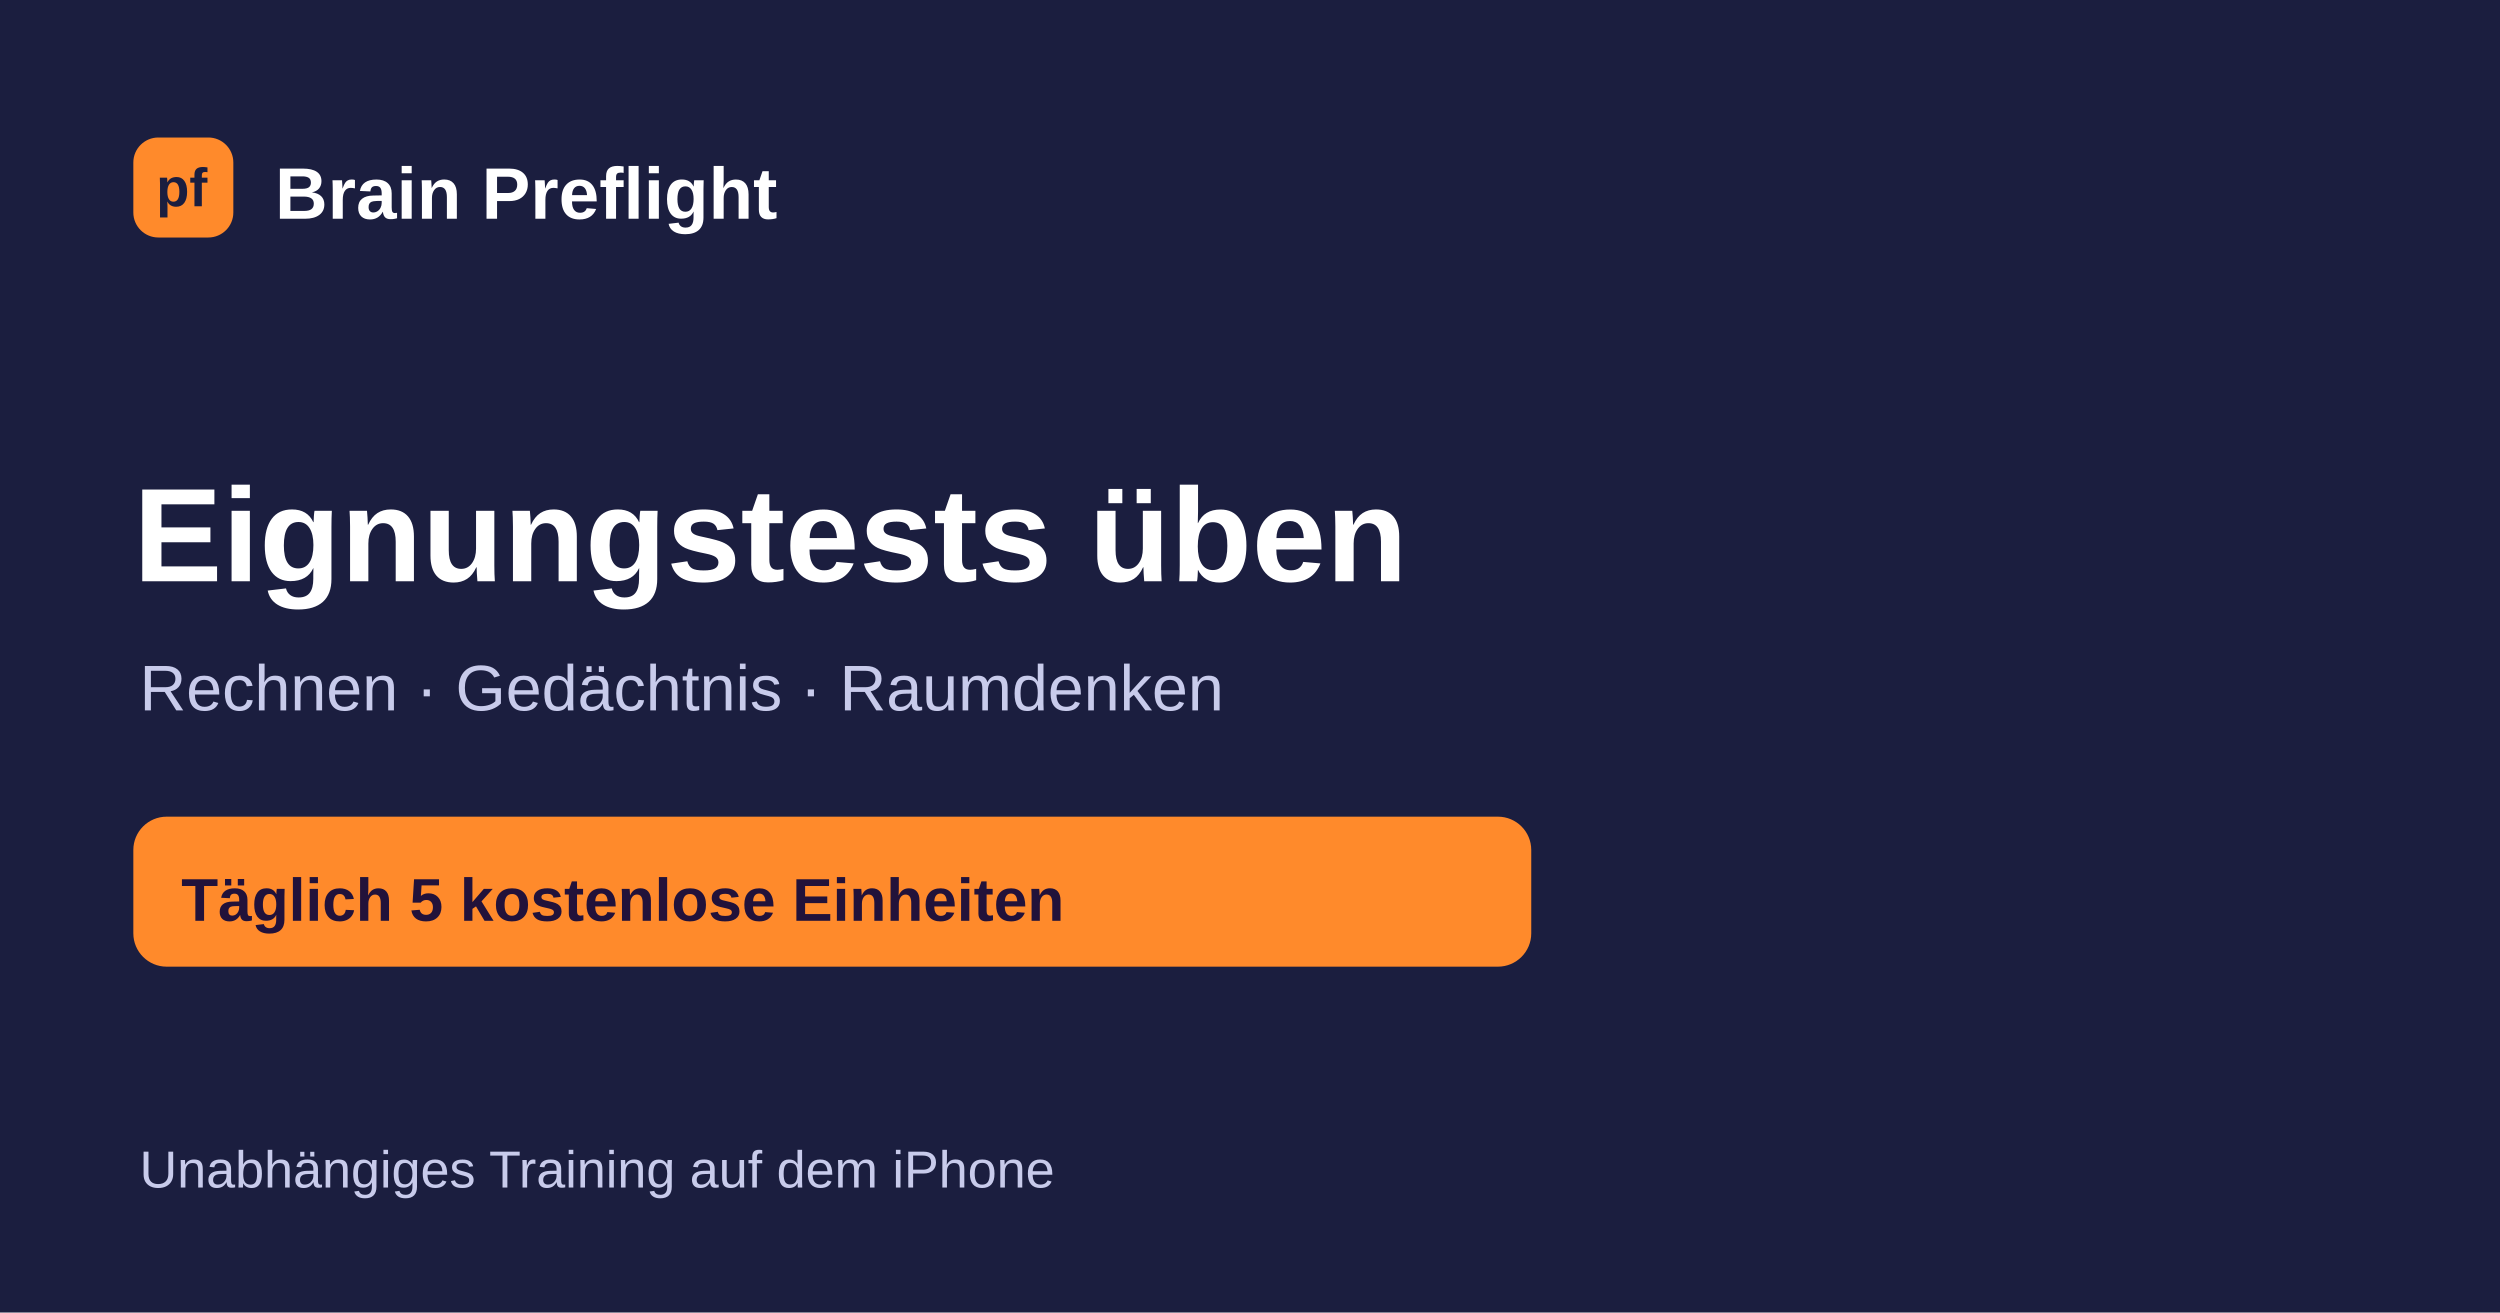
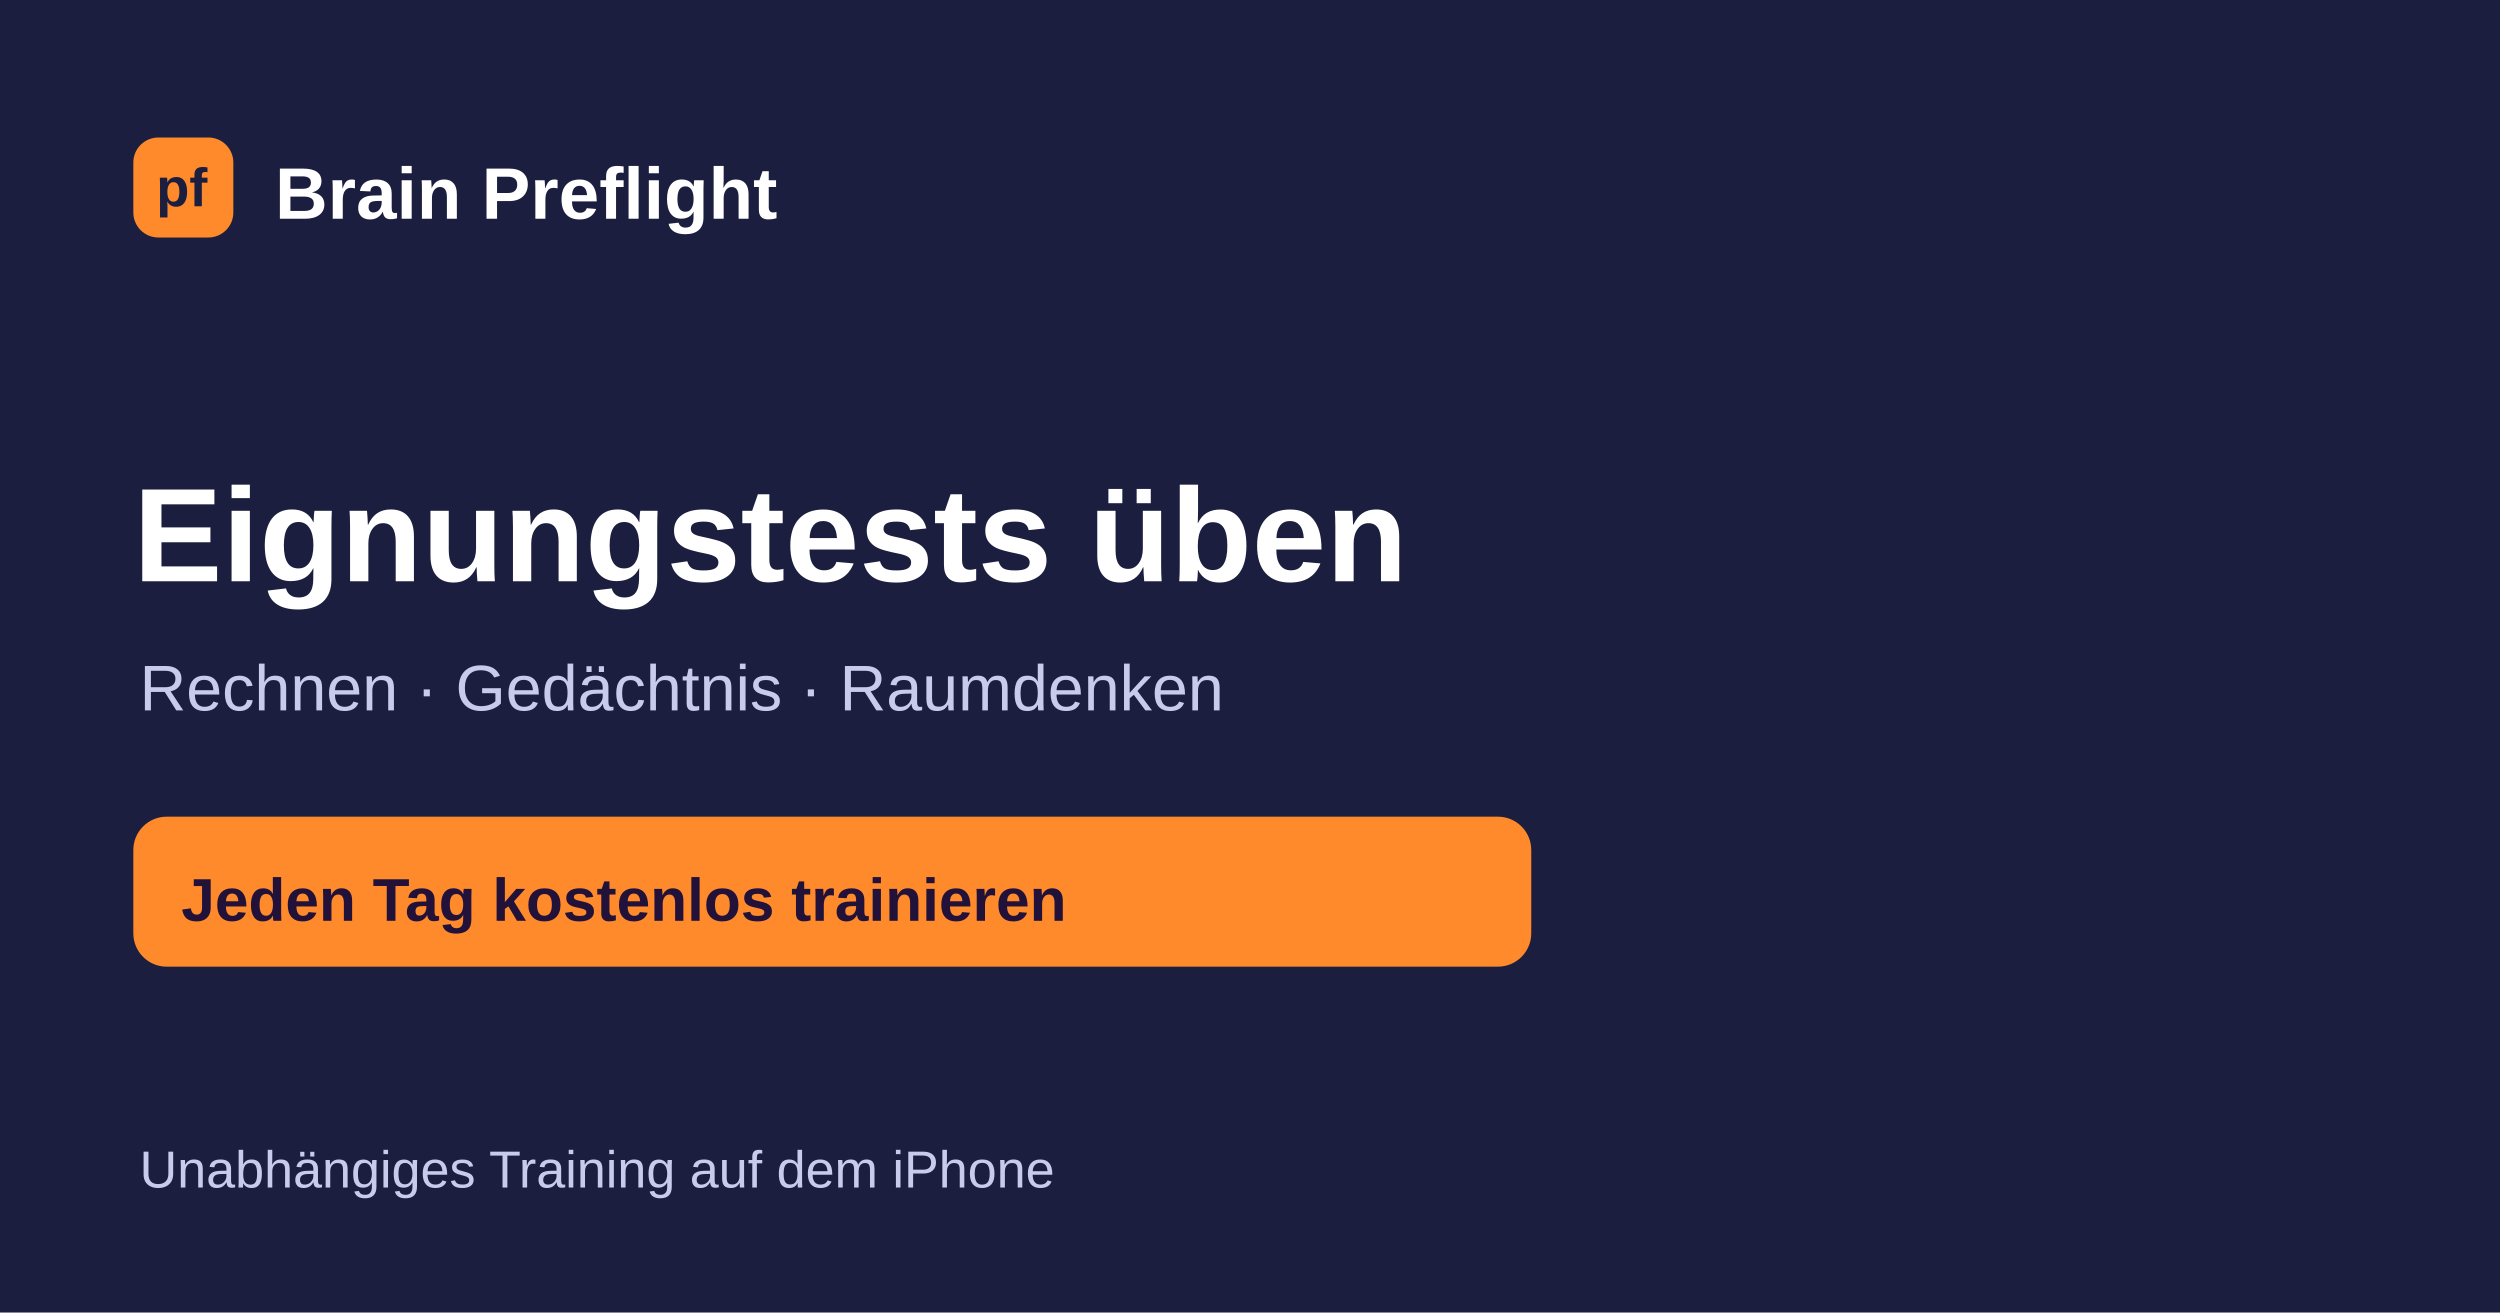
<svg xmlns="http://www.w3.org/2000/svg" width="1200" height="630" viewBox="0 0 1200 630">
  <rect width="1200" height="630" fill="#1B1E3F" />
  <rect x="64" y="66" width="48" height="48" rx="12" fill="#FF8A2B" />
  <g font-family="Arial,sans-serif">
    <text x="75" y="99" font-size="26" font-weight="700" fill="#1B1E3F">pf</text>
    <text x="132" y="105" font-size="35" font-weight="700" fill="white">Brain Preflight</text>
    <rect x="64" y="392" width="671" height="72" rx="16" fill="#FF8A2B" />
    <text x="64" y="279" font-size="64" font-weight="700" fill="#FFFFFF">Eignungstests üben</text>
    <text x="67" y="341" font-size="31" font-weight="400" fill="#C8CBEB">Rechnen · Gedächtnis · Raumdenken</text>
-     <text x="87" y="442" font-size="29" font-weight="700" fill="#22123A">Täglich 5 kostenlose Einheiten</text>
+     <text x="87" y="442" font-size="29" font-weight="700" fill="#22123A">Jeden Tag kostenlos trainieren</text>
    <text x="67" y="570" font-size="25" font-weight="400" fill="#C8CBEB">Unabhängiges Training auf dem iPhone</text>
  </g>
</svg>
